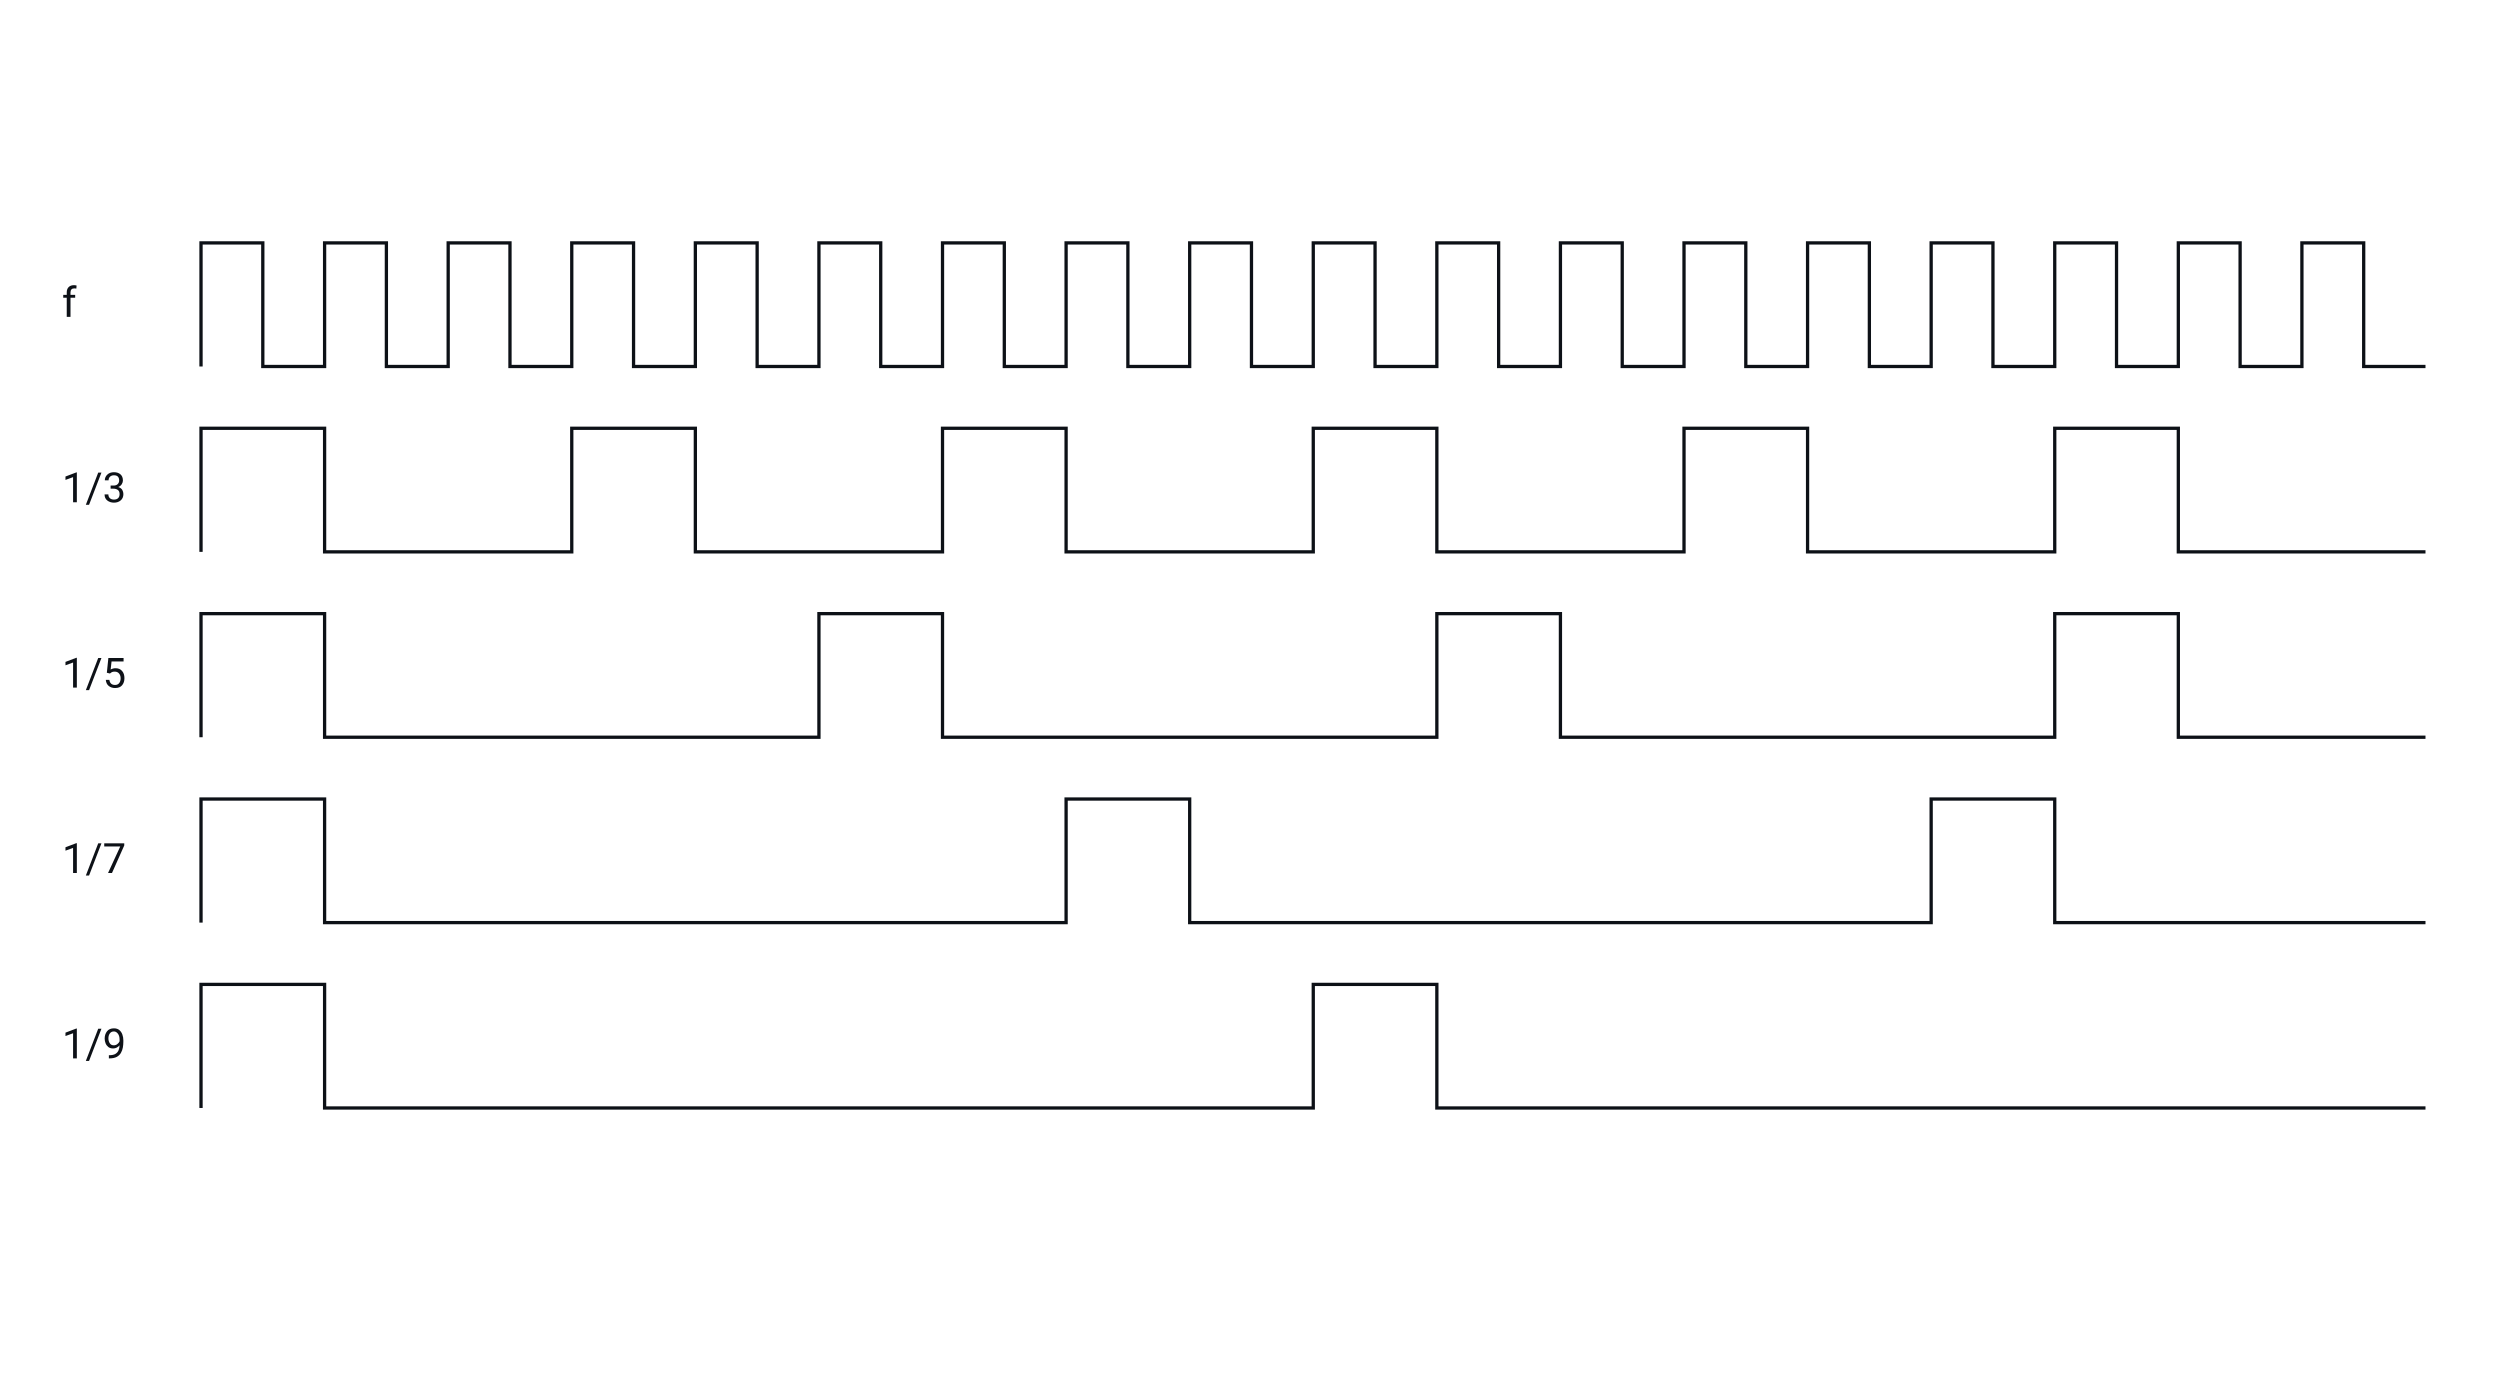
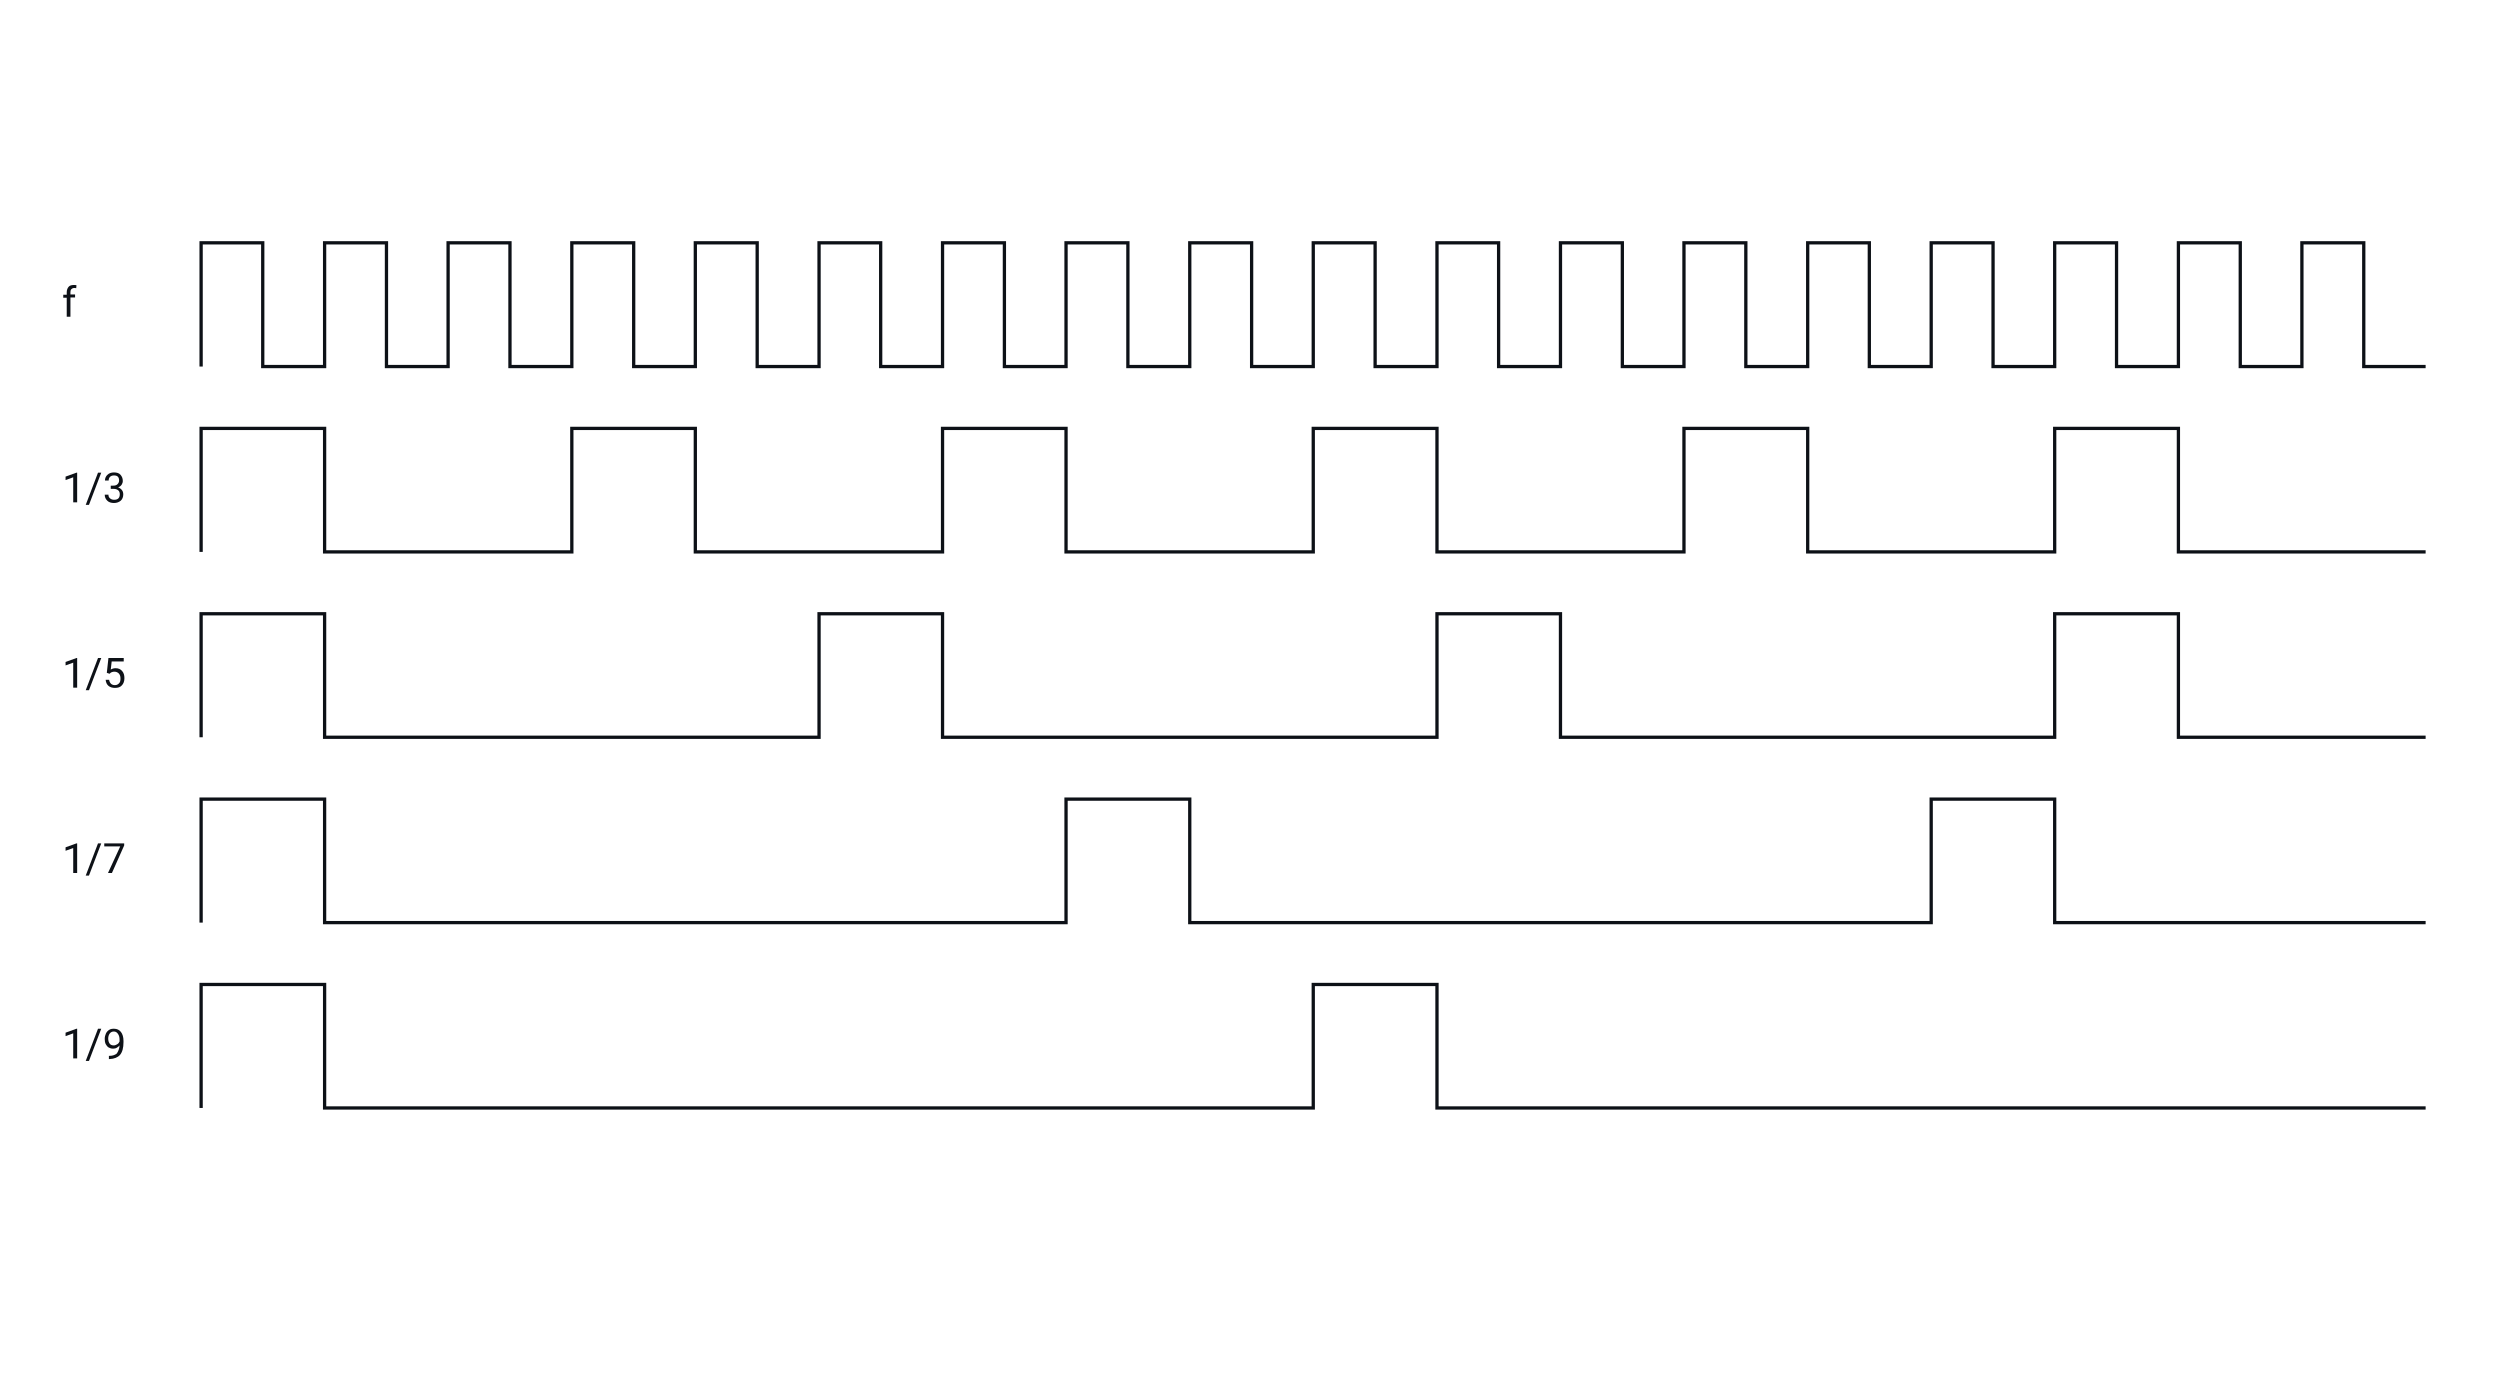
- <svg xmlns="http://www.w3.org/2000/svg" id="Signal_Flow" data-name="Signal Flow" viewBox="0 0 1079.03 599.34">
-   <defs>
-     <style>
-       .cls-1 {
-         fill: none;
-         stroke: #0D1117;
-         stroke-miterlimit: 10;
-         stroke-width: 1.42px;
-       }
- 
-       .cls-2 {
-         fill: #0D1117;
-         font-family: Roboto-Regular, Roboto;
-         font-size: 18px;
-       }
- 
-       .cls-2, .cls-3 {
-         isolation: isolate;
-       }
-     </style>
-   </defs>
-   <polyline class="cls-1" points="1046.87 478.22 620.16 478.22 620.16 424.88 566.82 424.88 566.82 478.22 140.1 478.22 140.1 424.88 86.76 424.88 86.76 478.22" />
-   <polyline class="cls-1" points="1046.87 398.21 886.85 398.21 886.85 344.87 833.51 344.87 833.51 398.21 513.48 398.21 513.48 344.87 460.14 344.87 460.14 398.21 140.1 398.21 140.1 344.87 86.76 344.87 86.76 398.21" />
-   <polyline class="cls-1" points="1046.87 318.2 940.19 318.2 940.19 264.86 886.85 264.86 886.85 318.2 673.5 318.2 673.5 264.86 620.16 264.86 620.16 318.2 406.8 318.2 406.8 264.86 353.46 264.86 353.46 318.2 140.1 318.2 140.1 264.86 86.76 264.86 86.76 318.2" />
-   <polyline class="cls-1" points="1046.87 238.19 940.19 238.19 940.19 184.85 886.85 184.85 886.85 238.19 780.17 238.19 780.17 184.85 726.84 184.85 726.84 238.19 620.16 238.19 620.16 184.85 566.82 184.85 566.82 238.19 460.14 238.19 460.14 184.85 406.8 184.85 406.8 238.19 300.12 238.19 300.12 184.85 246.78 184.85 246.78 238.19 140.1 238.19 140.1 184.85 86.76 184.85 86.76 238.19" />
-   <polyline class="cls-1" points="1046.87 158.18 1020.2 158.18 1020.2 104.84 993.53 104.84 993.53 158.18 966.86 158.18 966.86 104.84 940.19 104.84 940.19 158.18 913.52 158.18 913.52 104.84 886.85 104.84 886.85 158.18 860.18 158.18 860.18 104.84 833.51 104.84 833.51 158.18 806.84 158.18 806.84 104.84 780.17 104.84 780.17 158.18 753.51 158.18 753.51 104.84 726.84 104.84 726.84 158.18 700.17 158.18 700.17 104.84 673.5 104.84 673.5 158.18 646.83 158.18 646.83 104.84 620.16 104.84 620.16 158.18 593.49 158.18 593.49 104.84 566.82 104.84 566.82 158.18 540.15 158.18 540.15 104.84 513.48 104.84 513.48 158.18 486.81 158.18 486.81 104.84 460.14 104.84 460.14 158.18 433.47 158.18 433.47 104.84 406.8 104.84 406.8 158.18 380.13 158.18 380.13 104.84 353.46 104.84 353.46 158.18 326.79 158.18 326.79 104.84 300.12 104.84 300.12 158.18 273.45 158.18 273.45 104.84 246.78 104.84 246.78 158.18 220.11 158.18 220.11 104.84 193.44 104.84 193.44 158.18 166.77 158.18 166.77 104.84 140.1 104.84 140.1 158.18 113.43 158.18 113.43 104.84 86.76 104.84 86.76 158.18" />
-   <g class="cls-3">
-     <text class="cls-2" transform="translate(26.76 136.77)">
-       <tspan x="0" y="0">f</tspan>
-     </text>
+ <svg xmlns="http://www.w3.org/2000/svg" version="1.1" id="Signal_Flow" x="0px" y="0px" viewBox="0 0 1079 599.3" style="enable-background:new 0 0 1079 599.3;" xml:space="preserve">
+   <style type="text/css">
+ 	.st0{fill:none;stroke:#0D1117;stroke-width:1.42;stroke-miterlimit:10;}
+ 	.st1{enable-background:new    ;}
+ 	.st2{fill:#0D1117;}
+ </style>
+   <polyline class="st0" points="1046.9,478.2 620.2,478.2 620.2,424.9 566.8,424.9 566.8,478.2 140.1,478.2 140.1,424.9 86.8,424.9   86.8,478.2 " />
+   <polyline class="st0" points="1046.9,398.2 886.8,398.2 886.8,344.9 833.5,344.9 833.5,398.2 513.5,398.2 513.5,344.9 460.1,344.9   460.1,398.2 140.1,398.2 140.1,344.9 86.8,344.9 86.8,398.2 " />
+   <polyline class="st0" points="1046.9,318.2 940.2,318.2 940.2,264.9 886.8,264.9 886.8,318.2 673.5,318.2 673.5,264.9 620.2,264.9   620.2,318.2 406.8,318.2 406.8,264.9 353.5,264.9 353.5,318.2 140.1,318.2 140.1,264.9 86.8,264.9 86.8,318.2 " />
+   <polyline class="st0" points="1046.9,238.2 940.2,238.2 940.2,184.9 886.8,184.9 886.8,238.2 780.2,238.2 780.2,184.9 726.8,184.9   726.8,238.2 620.2,238.2 620.2,184.9 566.8,184.9 566.8,238.2 460.1,238.2 460.1,184.9 406.8,184.9 406.8,238.2 300.1,238.2   300.1,184.9 246.8,184.9 246.8,238.2 140.1,238.2 140.1,184.9 86.8,184.9 86.8,238.2 " />
+   <polyline class="st0" points="1046.9,158.2 1020.2,158.2 1020.2,104.8 993.5,104.8 993.5,158.2 966.9,158.2 966.9,104.8   940.2,104.8 940.2,158.2 913.5,158.2 913.5,104.8 886.8,104.8 886.8,158.2 860.2,158.2 860.2,104.8 833.5,104.8 833.5,158.2   806.8,158.2 806.8,104.8 780.2,104.8 780.2,158.2 753.5,158.2 753.5,104.8 726.8,104.8 726.8,158.2 700.2,158.2 700.2,104.8   673.5,104.8 673.5,158.2 646.8,158.2 646.8,104.8 620.2,104.8 620.2,158.2 593.5,158.2 593.5,104.8 566.8,104.8 566.8,158.2   540.2,158.2 540.2,104.8 513.5,104.8 513.5,158.2 486.8,158.2 486.8,104.8 460.1,104.8 460.1,158.2 433.5,158.2 433.5,104.8   406.8,104.8 406.8,158.2 380.1,158.2 380.1,104.8 353.5,104.8 353.5,158.2 326.8,158.2 326.8,104.8 300.1,104.8 300.1,158.2   273.5,158.2 273.5,104.8 246.8,104.8 246.8,158.2 220.1,158.2 220.1,104.8 193.4,104.8 193.4,158.2 166.8,158.2 166.8,104.8   140.1,104.8 140.1,158.2 113.4,158.2 113.4,104.8 86.8,104.8 86.8,158.2 " />
+   <g>
+     <g class="st1">
+       <path class="st2" d="M28.8,136.8v-8.3h-1.5v-1.3h1.5v-1c0-1,0.3-1.8,0.8-2.4s1.3-0.8,2.3-0.8c0.4,0,0.7,0,1.1,0.1l-0.1,1.3    c-0.3-0.1-0.6-0.1-0.9-0.1c-0.5,0-0.9,0.2-1.2,0.5s-0.4,0.8-0.4,1.3v1h2v1.3h-2v8.3H28.8z" />
+     </g>
  </g>
-   <g class="cls-3">
-     <text class="cls-2" transform="translate(26.76 216.78)">
-       <tspan x="0" y="0">1/3</tspan>
-     </text>
+   <g>
+     <g class="st1">
+       <path class="st2" d="M33.2,216.8h-1.6v-10.8l-3.3,1.2v-1.5l4.7-1.7h0.3V216.8z" />
+       <path class="st2" d="M38.4,217.9H37l5.3-13.9h1.4L38.4,217.9z" />
+       <path class="st2" d="M47.7,209.6h1.2c0.8,0,1.4-0.2,1.8-0.6s0.7-0.9,0.7-1.6c0-1.5-0.7-2.2-2.2-2.2c-0.7,0-1.3,0.2-1.7,0.6    c-0.4,0.4-0.6,0.9-0.6,1.6h-1.6c0-1,0.4-1.9,1.1-2.5c0.7-0.7,1.7-1,2.8-1c1.2,0,2.2,0.3,2.8,1s1,1.5,1,2.7c0,0.6-0.2,1.1-0.5,1.6    s-0.9,0.9-1.5,1.2c0.7,0.2,1.2,0.6,1.6,1.1s0.6,1.1,0.6,1.9c0,1.1-0.4,2.1-1.1,2.7s-1.7,1-2.9,1s-2.2-0.3-2.9-1s-1.1-1.5-1.1-2.6    h1.6c0,0.7,0.2,1.2,0.7,1.6s1,0.6,1.8,0.6c0.8,0,1.4-0.2,1.8-0.6s0.6-1,0.6-1.8c0-0.7-0.2-1.3-0.7-1.7s-1.1-0.6-2-0.6h-1.2V209.6z    " />
+     </g>
  </g>
-   <g class="cls-3">
-     <text class="cls-2" transform="translate(26.76 376.8)">
-       <tspan x="0" y="0">1/7</tspan>
-     </text>
+   <g>
+     <g class="st1">
+       <path class="st2" d="M33.2,376.8h-1.6V366l-3.3,1.2v-1.5l4.7-1.7h0.3V376.8z" />
+       <path class="st2" d="M38.4,377.9H37l5.3-13.9h1.4L38.4,377.9z" />
+       <path class="st2" d="M53.6,364.9l-5.3,11.9h-1.7l5.3-11.5H45V364h8.6V364.9z" />
+     </g>
  </g>
-   <g class="cls-3">
-     <text class="cls-2" transform="translate(26.76 296.79)">
-       <tspan x="0" y="0">1/5</tspan>
-     </text>
+   <g>
+     <g class="st1">
+       <path class="st2" d="M33.2,296.8h-1.6V286l-3.3,1.2v-1.5l4.7-1.7h0.3V296.8z" />
+       <path class="st2" d="M38.4,297.9H37l5.3-13.9h1.4L38.4,297.9z" />
+       <path class="st2" d="M46.1,290.4l0.7-6.4h6.6v1.5h-5.2l-0.4,3.5c0.6-0.4,1.3-0.6,2.1-0.6c1.2,0,2.1,0.4,2.8,1.2    c0.7,0.8,1,1.8,1,3.1c0,1.3-0.4,2.4-1.1,3.1c-0.7,0.8-1.7,1.1-3,1.1c-1.1,0-2.1-0.3-2.8-0.9s-1.1-1.5-1.2-2.6h1.5    c0.1,0.7,0.4,1.3,0.8,1.7s1,0.6,1.7,0.6c0.8,0,1.3-0.3,1.8-0.8s0.6-1.2,0.6-2.1c0-0.9-0.2-1.5-0.7-2.1c-0.5-0.5-1.1-0.8-1.9-0.8    c-0.7,0-1.3,0.2-1.7,0.5l-0.4,0.4L46.1,290.4z" />
+     </g>
  </g>
-   <g class="cls-3">
-     <text class="cls-2" transform="translate(26.76 456.81)">
-       <tspan x="0" y="0">1/9</tspan>
-     </text>
+   <g>
+     <g class="st1">
+       <path class="st2" d="M33.2,456.8h-1.6V446l-3.3,1.2v-1.5l4.7-1.7h0.3V456.8z" />
+       <path class="st2" d="M38.4,457.9H37l5.3-13.9h1.4L38.4,457.9z" />
+       <path class="st2" d="M51.6,451.2c-0.3,0.4-0.7,0.7-1.2,1s-1,0.4-1.6,0.4c-0.7,0-1.4-0.2-1.9-0.5s-1-0.9-1.3-1.5    c-0.3-0.7-0.4-1.4-0.4-2.2c0-0.9,0.2-1.6,0.5-2.3s0.8-1.2,1.4-1.6s1.3-0.5,2.1-0.5c1.3,0,2.3,0.5,3,1.4s1.1,2.2,1.1,3.9v0.5    c0,2.5-0.5,4.3-1.5,5.5c-1,1.1-2.5,1.7-4.5,1.8H47v-1.4h0.3c1.3,0,2.4-0.4,3.1-1C51.1,453.7,51.5,452.6,51.6,451.2z M49.1,451.2    c0.5,0,1-0.2,1.5-0.5s0.8-0.7,1-1.2v-0.7c0-1.1-0.2-1.9-0.7-2.6s-1-1-1.8-1c-0.7,0-1.3,0.3-1.7,0.8s-0.7,1.3-0.7,2.2    c0,0.9,0.2,1.6,0.6,2.2S48.4,451.2,49.1,451.2z" />
+     </g>
  </g>
</svg>
